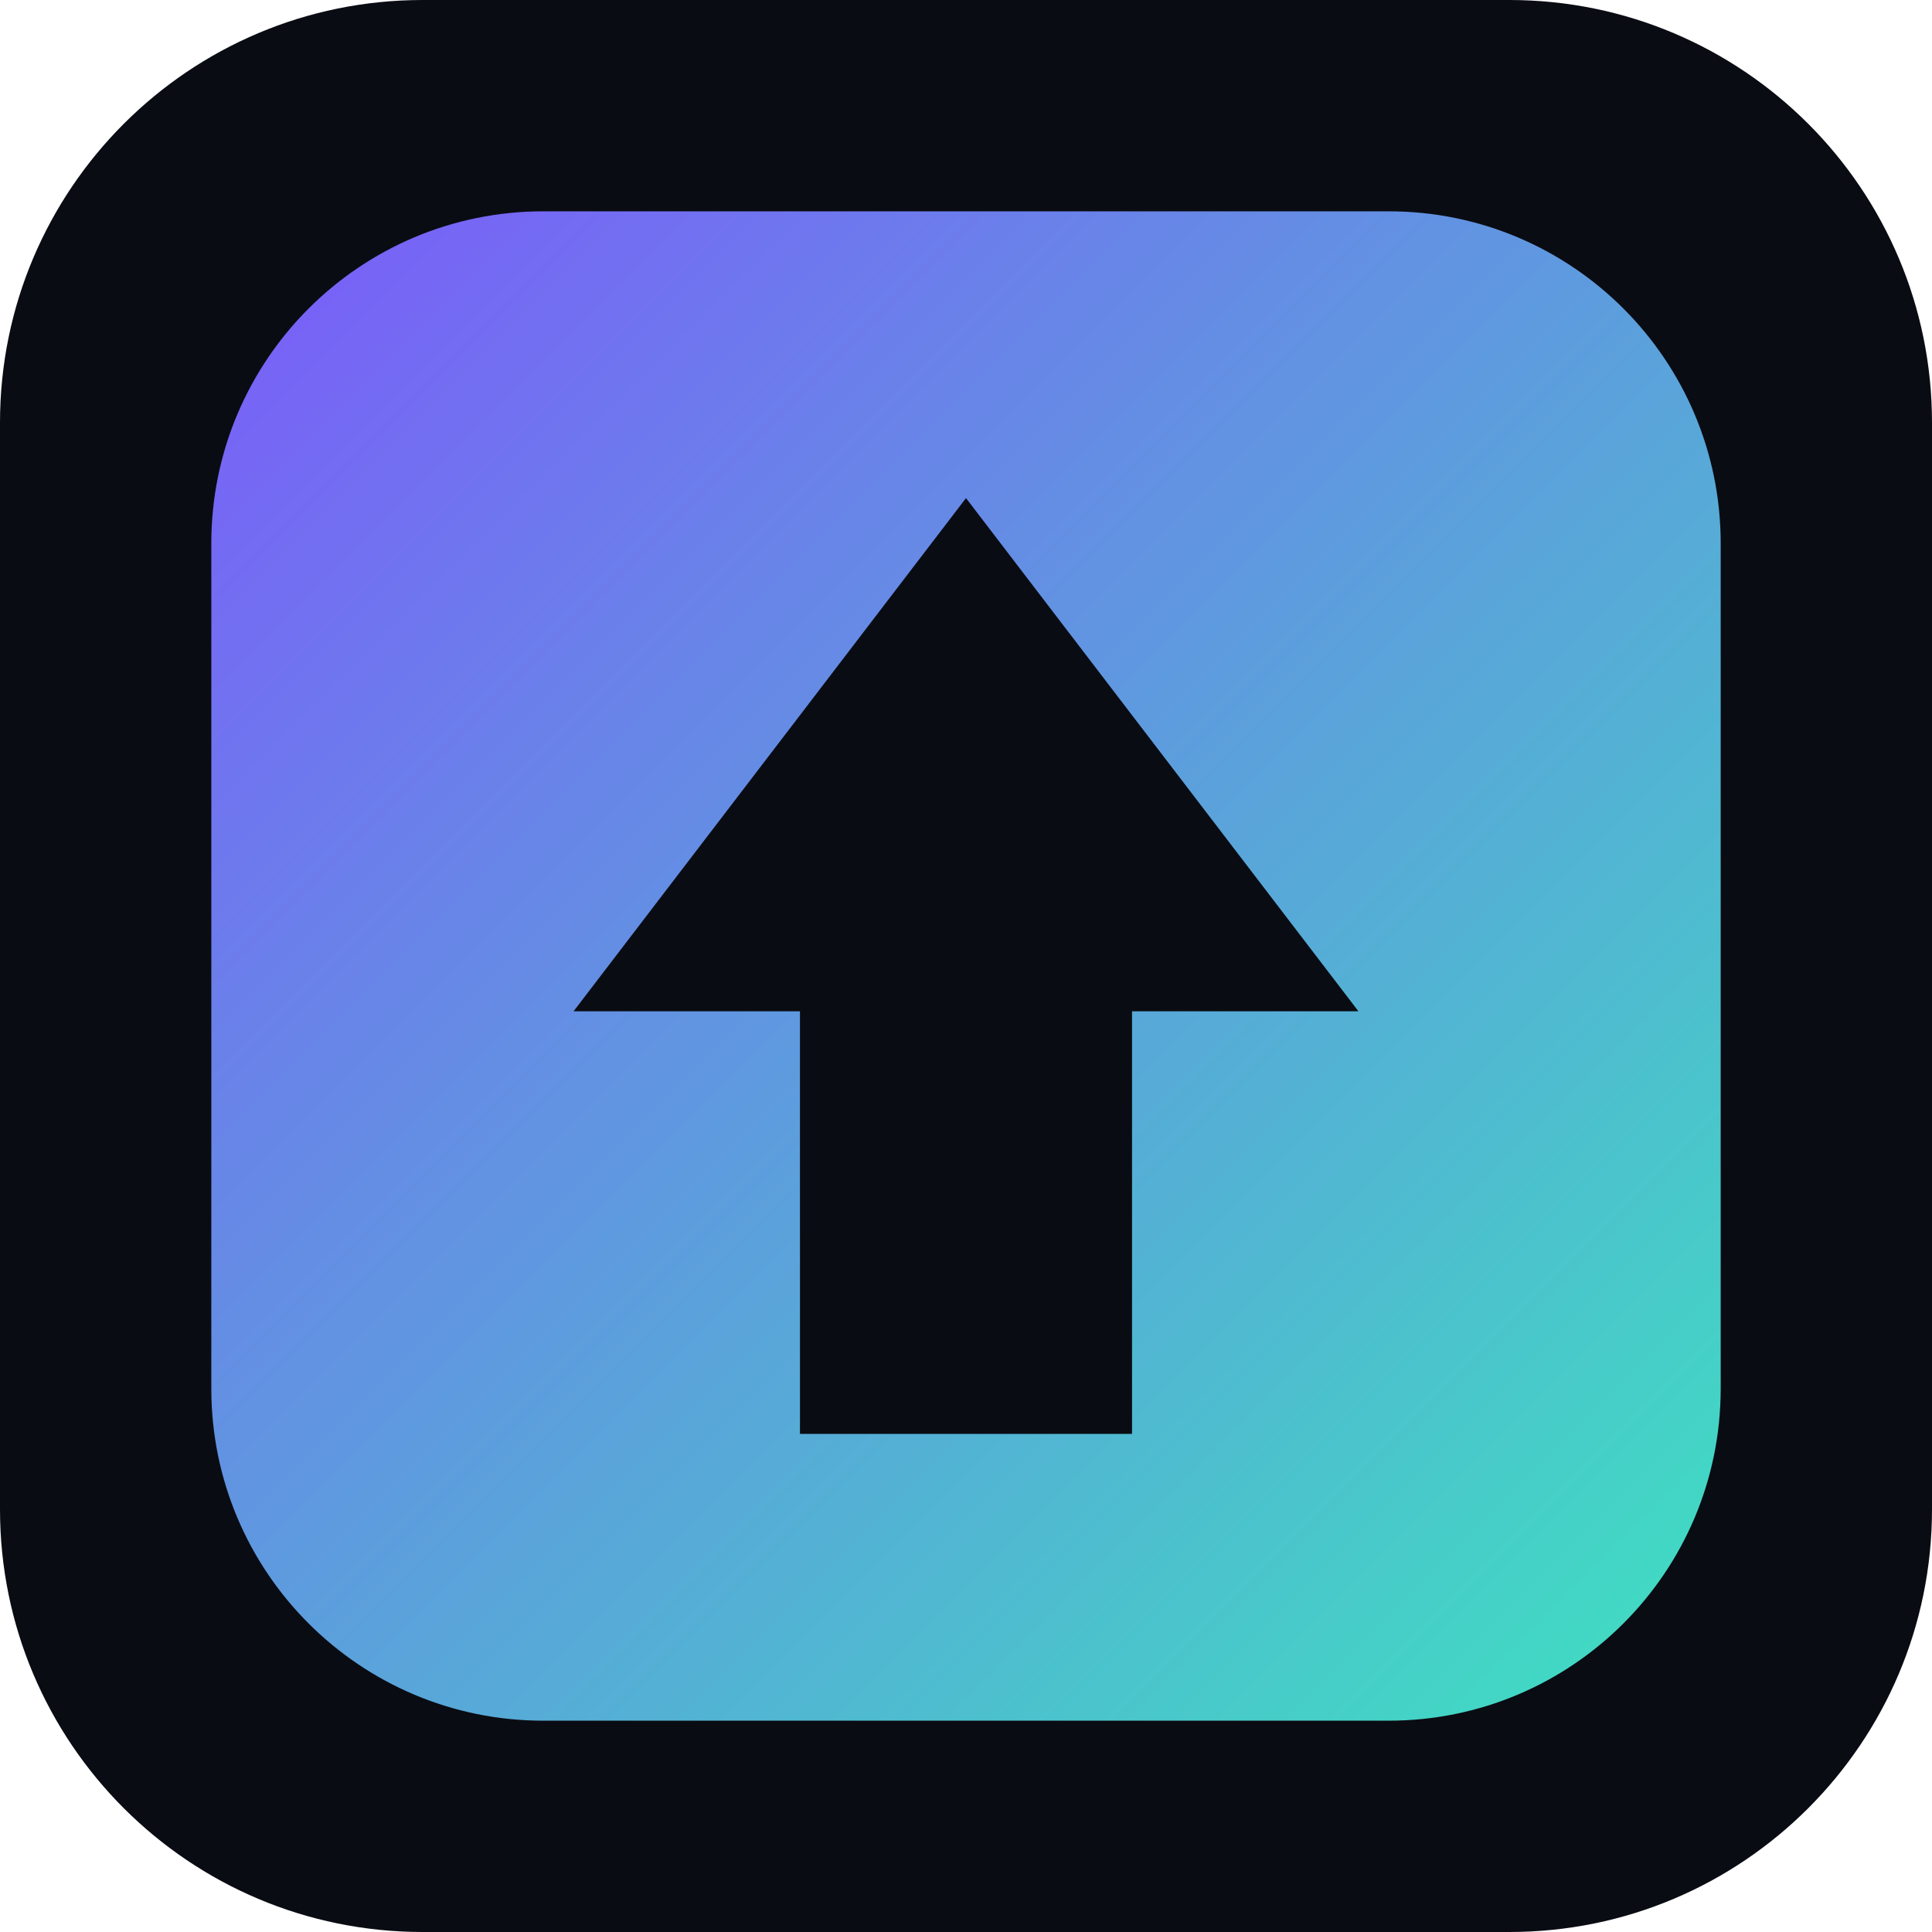
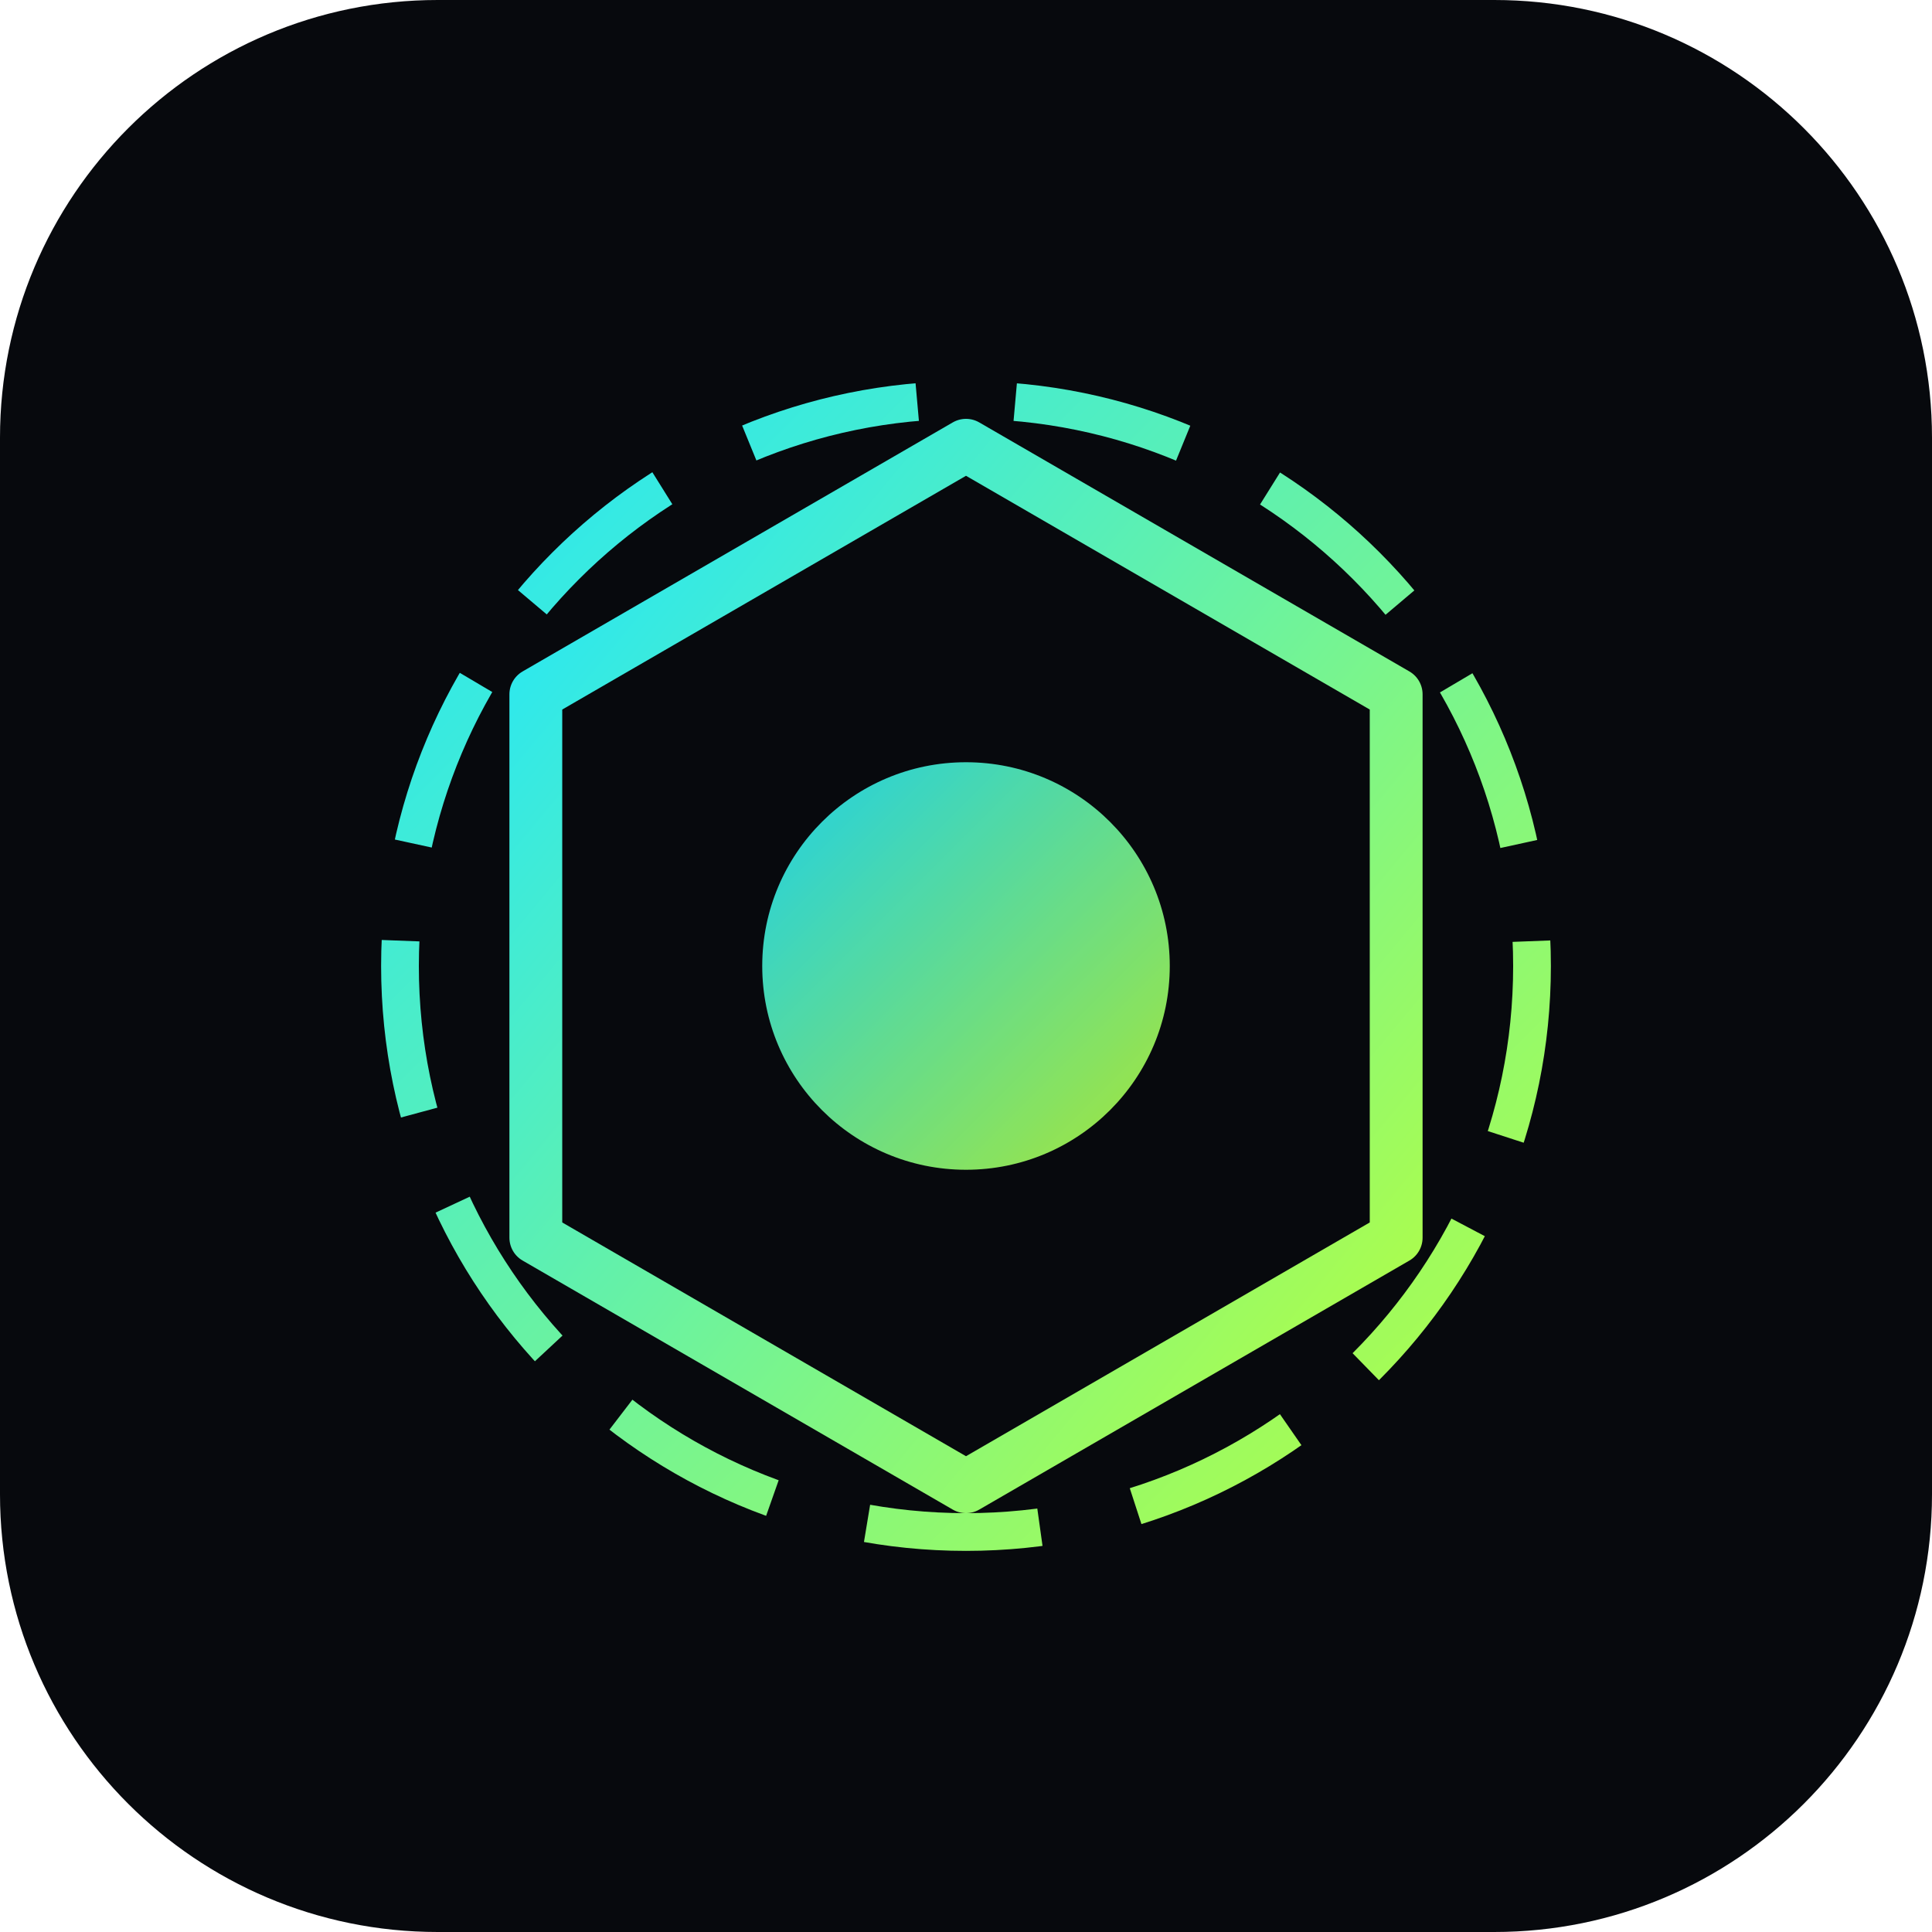
<svg xmlns="http://www.w3.org/2000/svg" viewBox="0 0 512 512">
  <defs>
    <linearGradient id="g" x1="0" y1="0" x2="1" y2="1">
-       <stop offset="0%" stop-color="#7b5cfa" />
-       <stop offset="100%" stop-color="#3ee0c0" />
+       <stop offset="0%" stop-color="#20E6FF" />
+       <stop offset="100%" stop-color="#B8FF3D" />
    </linearGradient>
  </defs>
-   <rect width="512" height="512" rx="112" fill="#0a0c13" />
-   <rect x="56" y="56" width="400" height="400" rx="88" fill="url(#g)" />
-   <path d="M256 132 L360 268 H300 V380 H212 V268 H152 Z" fill="#0a0c13" />
+   <rect width="512" height="512" rx="116" fill="#07090D" />
+   <circle cx="256" cy="256" r="150" fill="none" stroke="url(#g)" stroke-width="10" stroke-dasharray="46 26" />
+   <path d="M256 118 L370 184 v144 l-114 66 -114 -66 V184 Z" fill="none" stroke="url(#g)" stroke-width="14" stroke-linejoin="round" />
+   <circle cx="256" cy="256" r="54" fill="url(#g)" opacity=".9" />
</svg>
